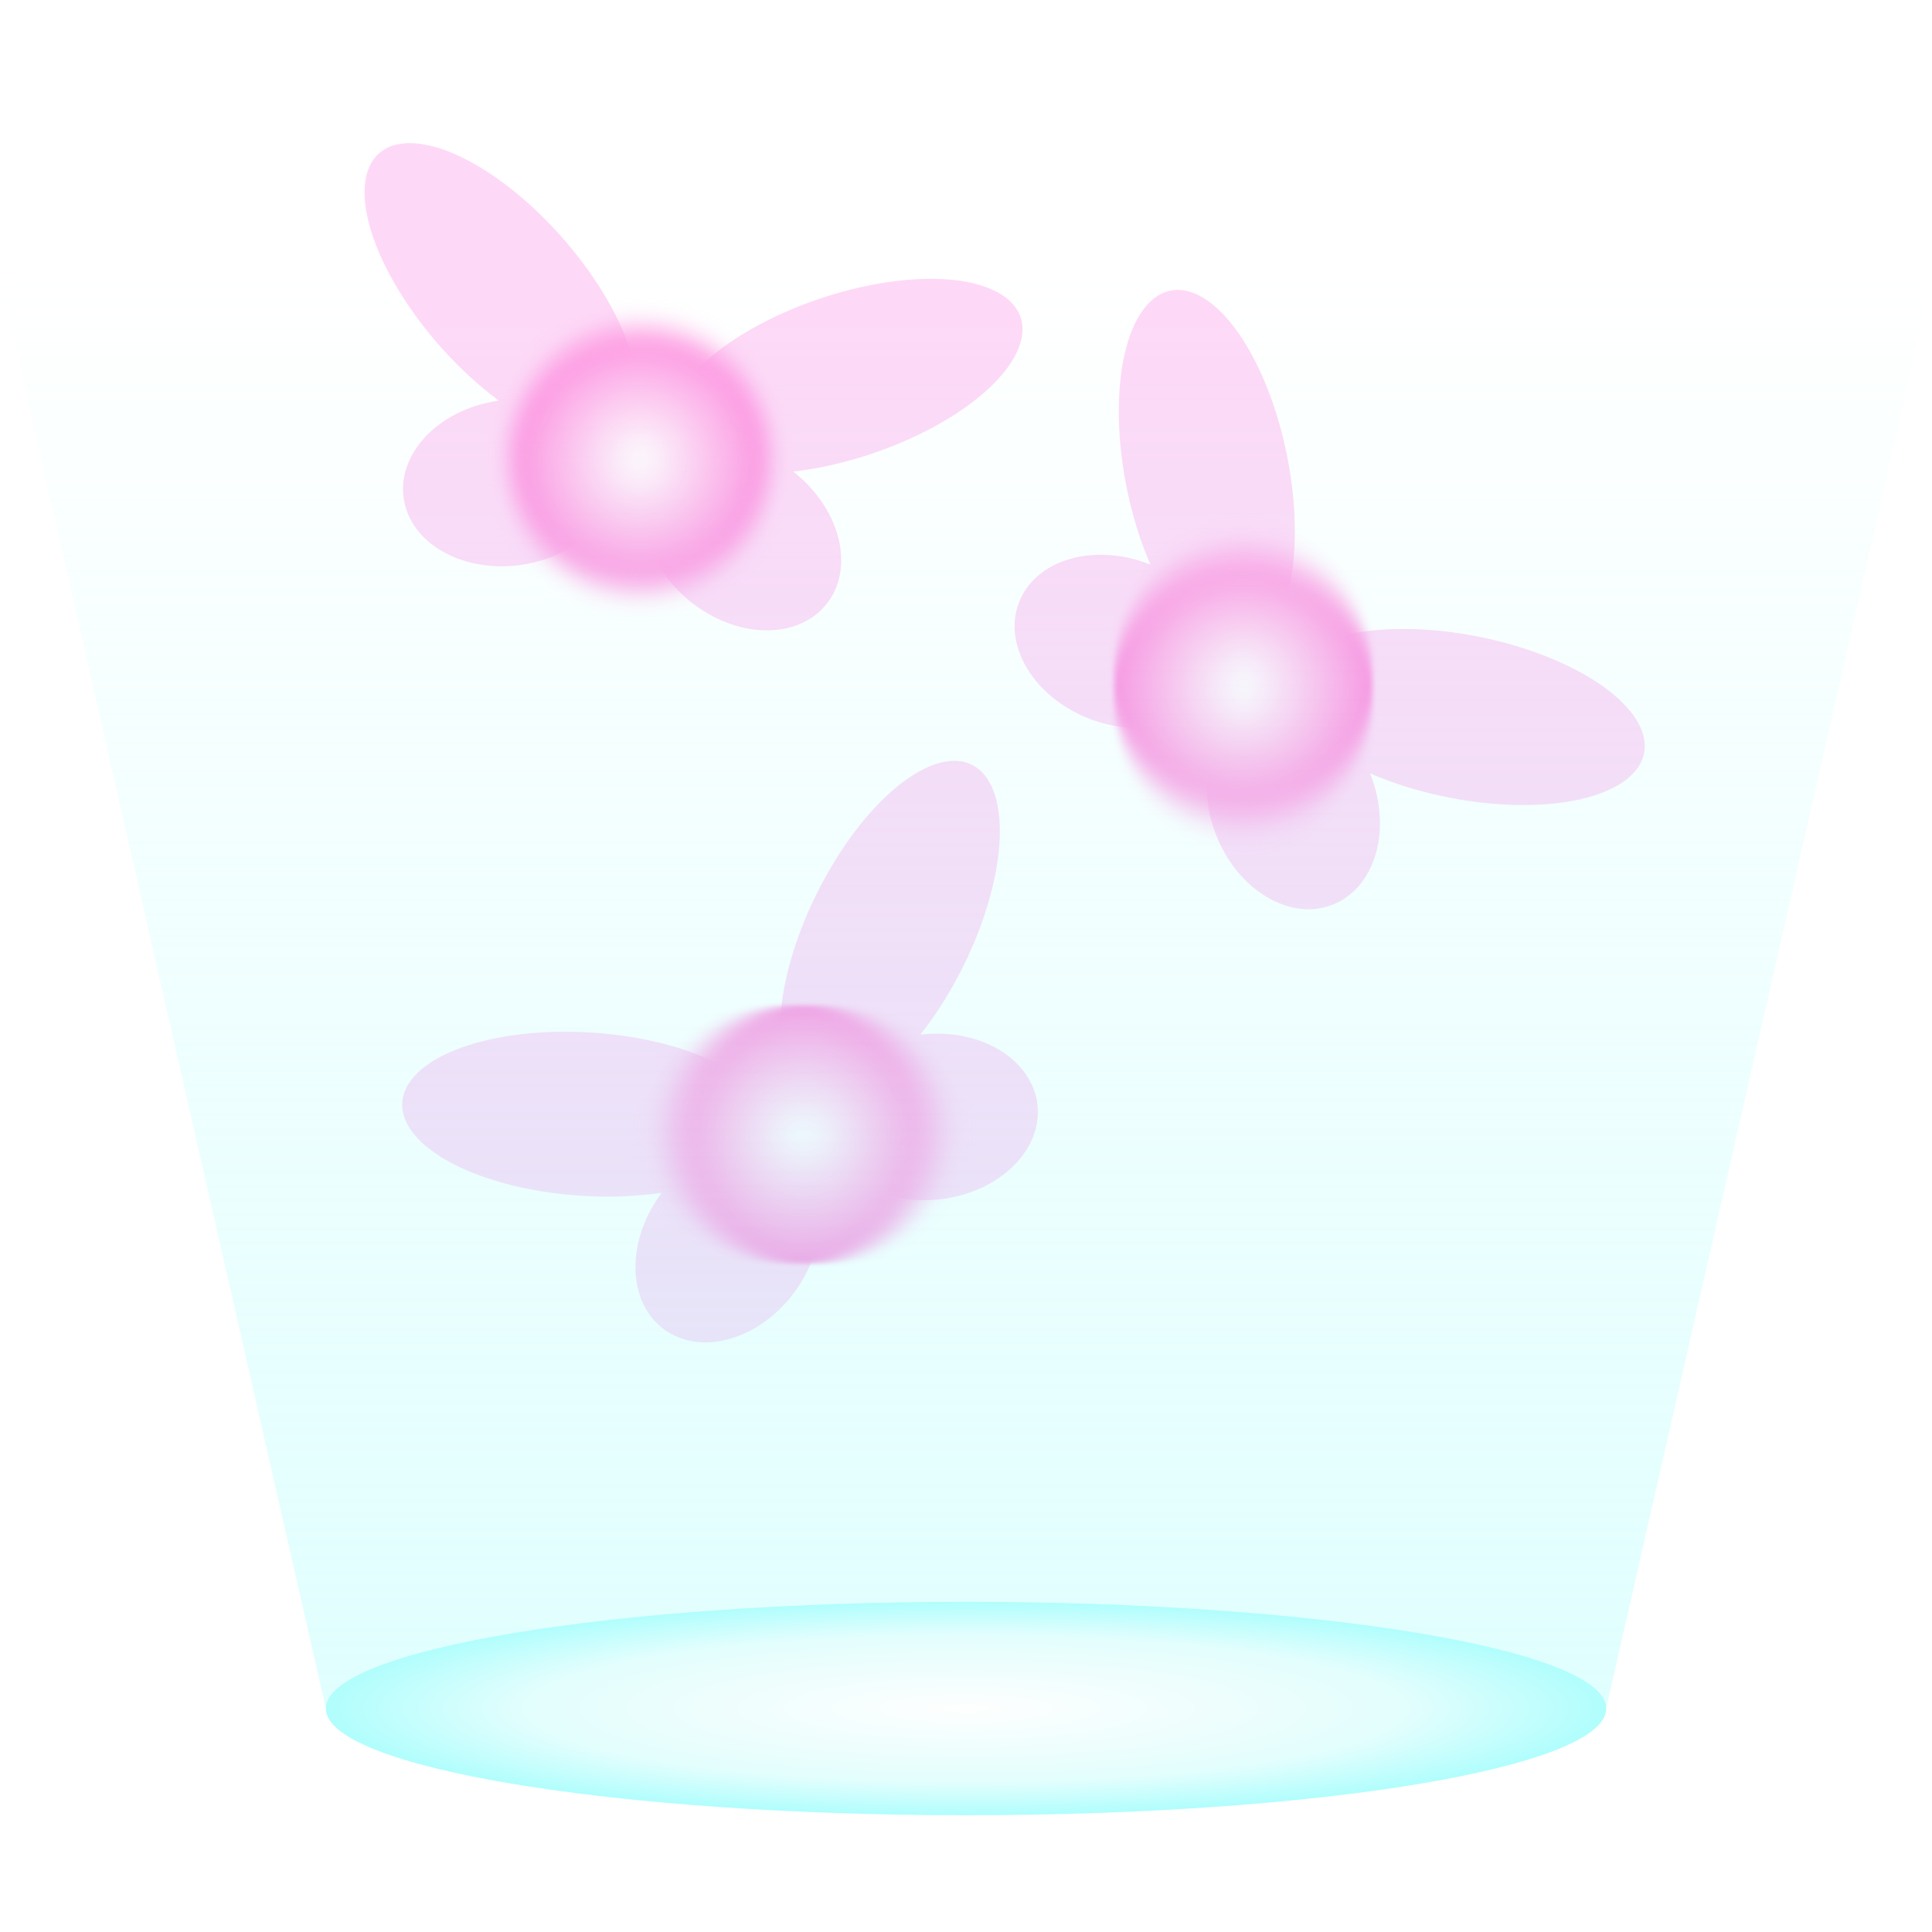
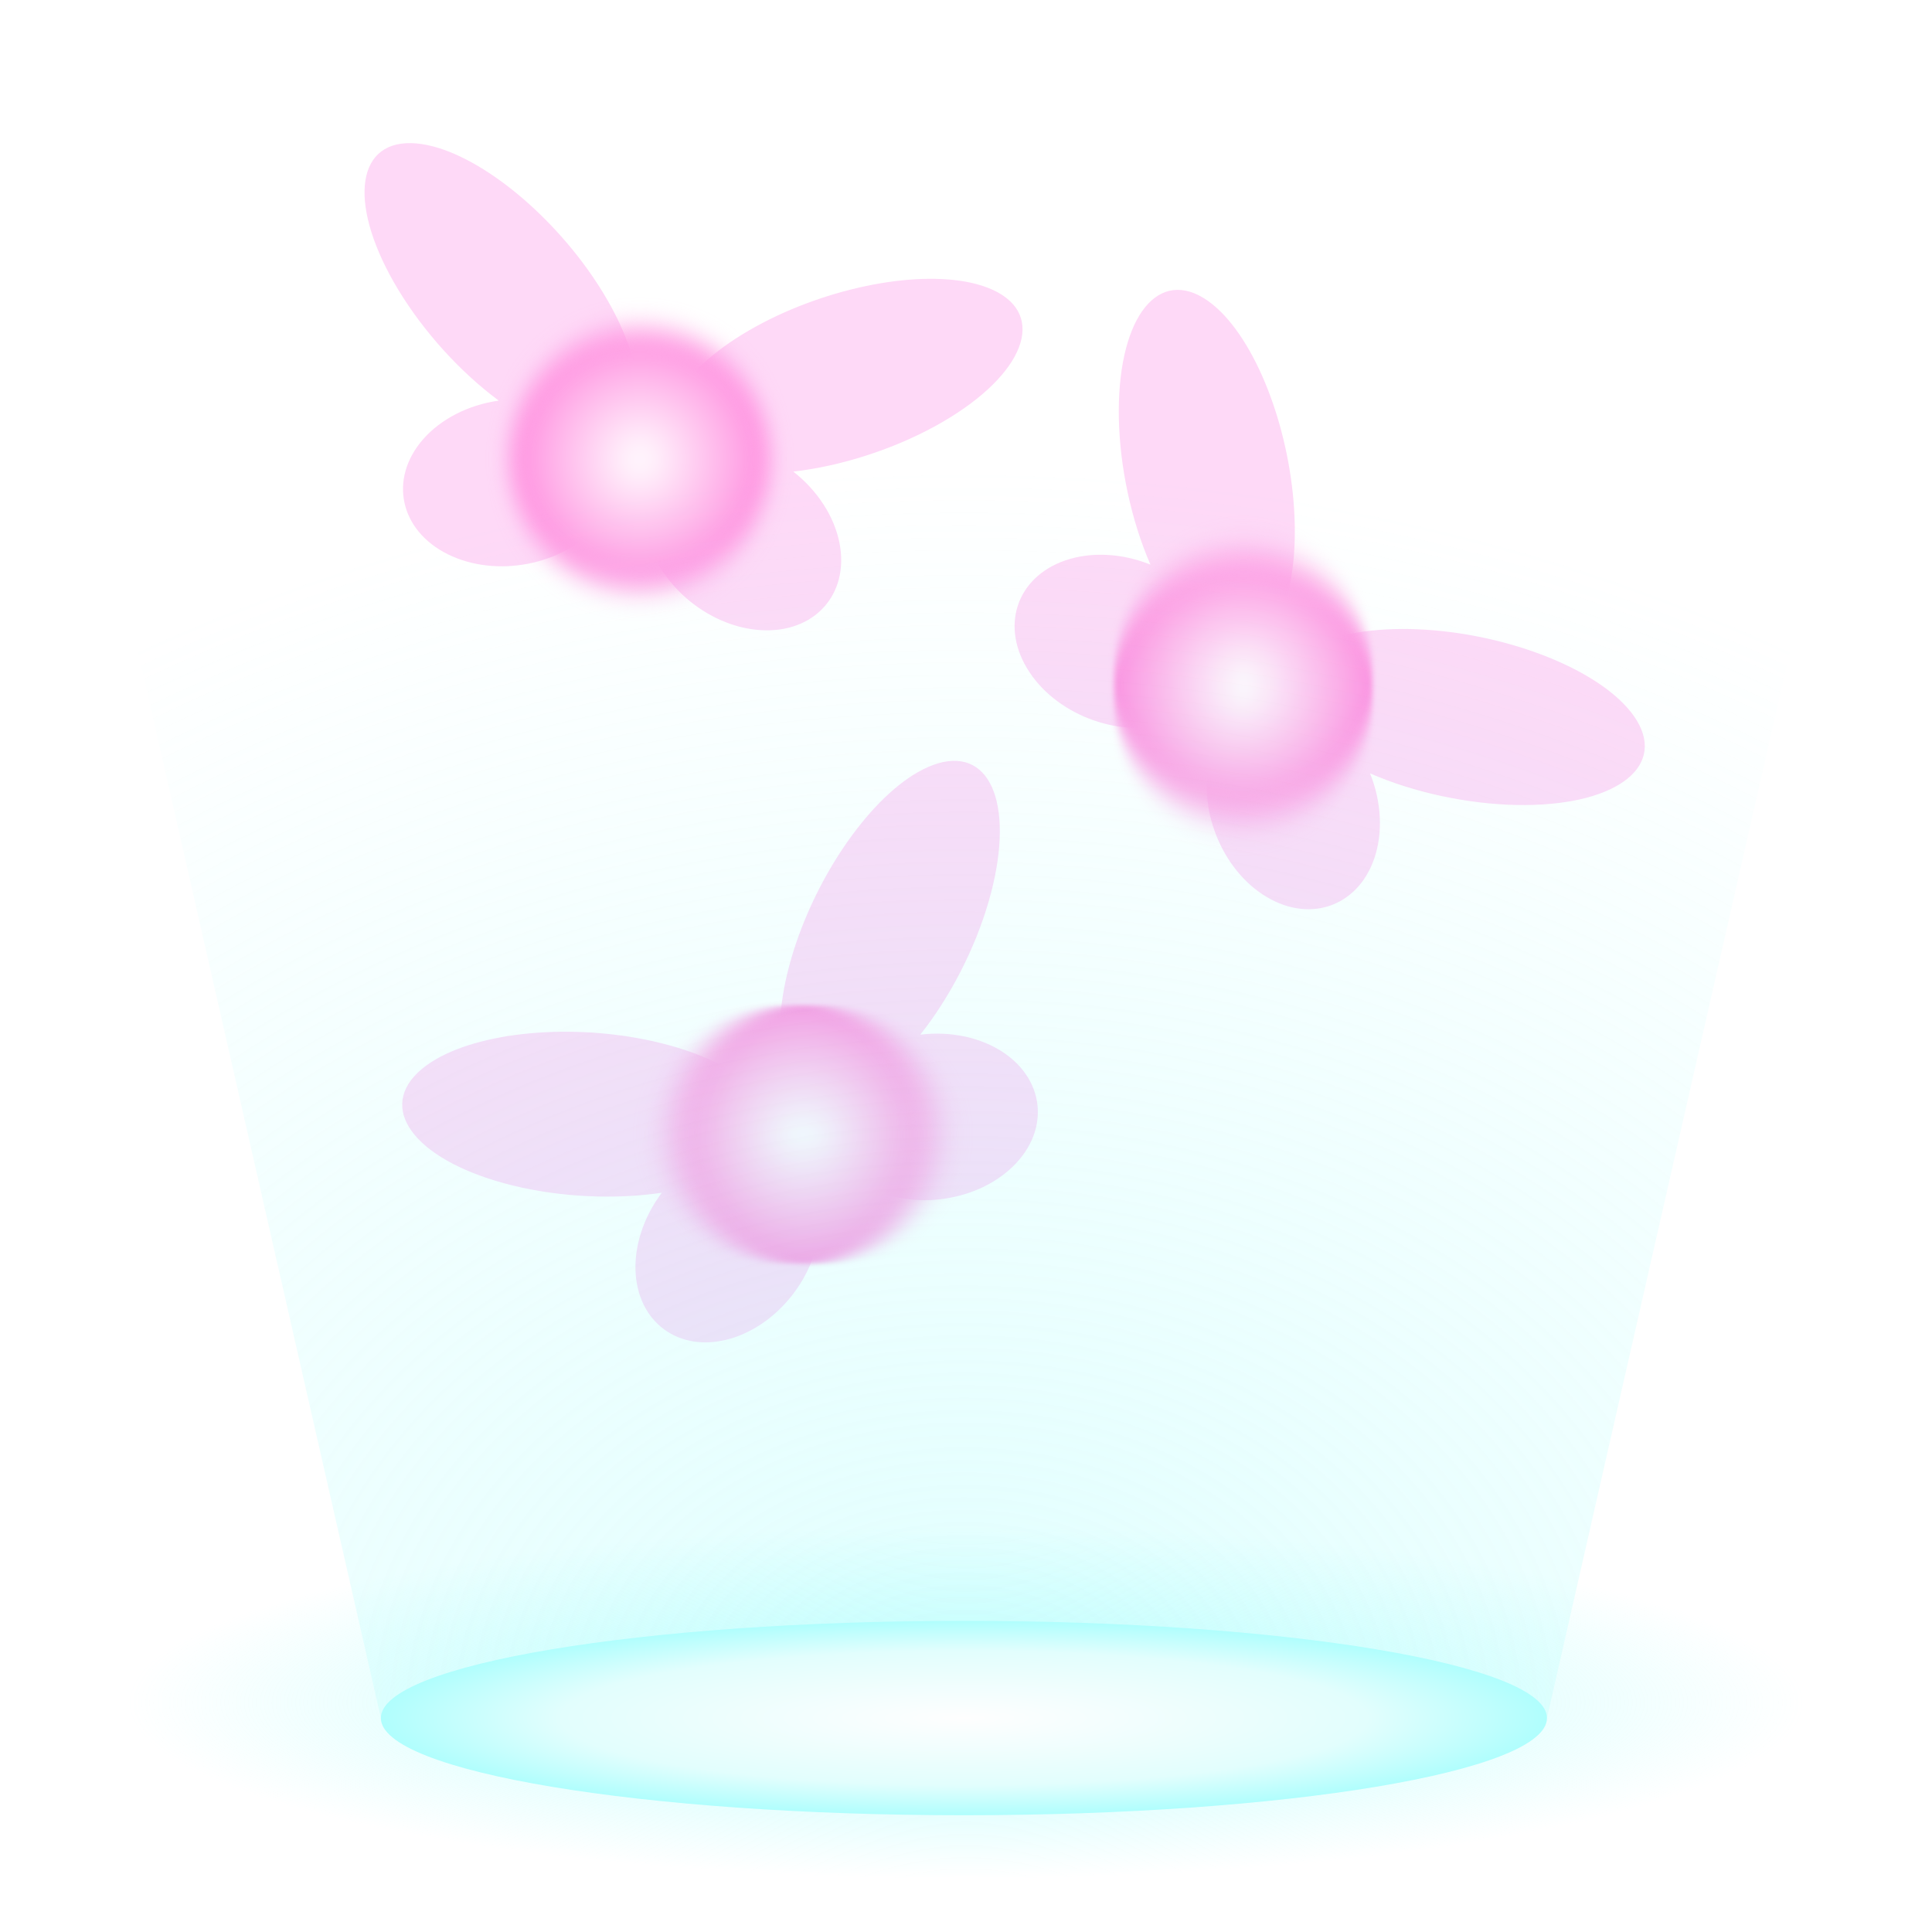
<svg xmlns="http://www.w3.org/2000/svg" xmlns:xlink="http://www.w3.org/1999/xlink" width="1000" height="1000" viewBox="0 0 264.583 264.583" version="1.1" id="svg1492">
  <defs id="defs1486">
    <linearGradient id="linearGradient1857">
      <stop style="stop-color:#fefefe;stop-opacity:1;" offset="0" id="stop1853" />
      <stop style="stop-color:#e2fefd;stop-opacity:1;" offset="0.691" id="stop1868" />
      <stop style="stop-color:#b0fefd;stop-opacity:1;" offset="1" id="stop1855" />
    </linearGradient>
    <linearGradient id="linearGradient1802">
      <stop style="stop-color:#b0fefd;stop-opacity:0.393;" offset="0" id="stop1798" />
      <stop style="stop-color:#b0fefd;stop-opacity:0;" offset="1" id="stop1800" />
    </linearGradient>
    <radialGradient xlink:href="#linearGradient1060" id="radialGradient1062" cx="11.693" cy="15.337" fx="11.693" fy="15.337" r="22.834" gradientUnits="userSpaceOnUse" gradientTransform="matrix(1.114101,0.150192,-0.150253,1.114554,0.9702169,-3.513065)" />
    <linearGradient id="linearGradient1060">
      <stop style="stop-color:#ffffff;stop-opacity:1" offset="0" id="stop1056" />
      <stop style="stop-color:#fe28c2;stop-opacity:1;" offset="1" id="stop1058" />
    </linearGradient>
    <filter style="color-interpolation-filters:sRGB" id="filter1448" x="-0.112" width="1.223" y="-0.112" height="1.223">
      <feGaussianBlur stdDeviation="1.268" id="feGaussianBlur1450" />
    </filter>
    <radialGradient xlink:href="#linearGradient1060" id="radialGradient1676" gradientUnits="userSpaceOnUse" gradientTransform="matrix(1.114101,0.150192,-0.150253,1.114554,0.9702169,-3.513065)" cx="11.693" cy="15.337" fx="11.693" fy="15.337" r="22.834" />
    <radialGradient xlink:href="#linearGradient1060" id="radialGradient1684" gradientUnits="userSpaceOnUse" gradientTransform="matrix(1.114101,0.150192,-0.150253,1.114554,0.9702169,-3.513065)" cx="11.693" cy="15.337" fx="11.693" fy="15.337" r="22.834" />
-     <linearGradient xlink:href="#linearGradient1802" id="linearGradient1804" x1="132.292" y1="265.743" x2="132.292" y2="69.806" gradientUnits="userSpaceOnUse" />
-     <radialGradient xlink:href="#linearGradient1857" id="radialGradient1859" cx="132.292" cy="265.743" fx="132.292" fy="265.743" r="110.65" gradientTransform="matrix(0.7922705,0,0,0.1320451,27.48088,230.6529)" gradientUnits="userSpaceOnUse" />
+     <radialGradient xlink:href="#linearGradient1802" id="radialGradient1533" cx="132.292" cy="300.066" fx="132.292" fy="300.066" r="132.292" gradientTransform="matrix(1.833027,0,0,1.419523,-110.2025,-160.2077)" gradientUnits="userSpaceOnUse" />
+     <radialGradient xlink:href="#linearGradient1857" id="radialGradient1859-6" cx="132.292" cy="265.743" fx="132.292" fy="265.743" r="110.65" gradientTransform="matrix(0.7922705,0,0,0.1320451,27.48088,230.6529)" gradientUnits="userSpaceOnUse" />
+     <radialGradient xlink:href="#linearGradient2444" id="radialGradient2075" gradientUnits="userSpaceOnUse" gradientTransform="matrix(-0.9526911,0,0,-0.2000072,258.7331,363.9867)" cx="132.391" cy="502.827" fx="132.391" fy="502.827" r="132.292" />
+     <linearGradient id="linearGradient2444">
+       <stop style="stop-color:#b0fefd;stop-opacity:0.834;" offset="0" id="stop2440" />
+       <stop style="stop-color:#b0fefd;stop-opacity:0;" offset="1" id="stop2442" />
+     </linearGradient>
  </defs>
  <g id="layer1" transform="translate(-4.2529297e-6,-31.76364)">
    <g id="g1466" transform="matrix(2.947199,0.7896997,-0.7896997,2.947199,-888.02,-521.3141)" style="stroke-width:2.737">
      <path style="opacity:1;fill:#fed9f7;fill-opacity:1;fill-rule:nonzero;stroke:none;stroke-width:8.252;stroke-linecap:round;stroke-linejoin:round;stroke-miterlimit:4;stroke-dasharray:none;stroke-opacity:1;paint-order:stroke markers fill" d="m 373.7,100.736 a 3.671,8.283 56.341 0 0 -9.099,4.408 3.671,8.283 56.341 0 0 -1.739,6.284 4.818,3.723 23.585 0 0 -0.657,3.862 4.818,3.723 23.585 0 0 6.136,2.956 4.818,3.723 23.585 0 0 2.406,-4.689 4.818,3.723 23.585 0 0 -2.833,-2.563 3.671,8.283 56.341 0 0 5.64,-3.636 3.671,8.283 56.341 0 0 1.149,-6.509 3.671,8.283 56.341 0 0 -1.001,-0.112 z m -25.171,0.345 a 8.283,3.671 33.659 0 0 -1.001,0.112 8.283,3.671 33.659 0 0 1.149,6.509 8.283,3.671 33.659 0 0 5.641,3.636 3.723,4.818 66.415 0 0 -2.834,2.563 3.723,4.818 66.415 0 0 2.406,4.689 3.723,4.818 66.415 0 0 6.136,-2.956 3.723,4.818 66.415 0 0 -0.657,-3.862 8.283,3.671 33.659 0 0 -1.74,-6.284 8.283,3.671 33.659 0 0 -9.099,-4.408 z" id="path1452" />
      <circle r="13.637" style="opacity:1;fill:url(#radialGradient1062);fill-opacity:1;fill-rule:nonzero;stroke:none;stroke-width:30.11;stroke-linecap:round;stroke-linejoin:round;stroke-miterlimit:4;stroke-dasharray:none;stroke-opacity:1;paint-order:stroke markers fill;filter:url(#filter1448)" id="circle1814-4" cx="11.693" cy="15.337" transform="matrix(0.423602,-0.05710576,0.05710576,0.423602,355.2863,106.4127)" />
    </g>
    <g id="g1674" transform="matrix(2.1575,2.1575,-2.1575,2.1575,-366.6796,-895.5648)" style="stroke-width:2.737">
      <path style="opacity:1;fill:#fed9f7;fill-opacity:1;fill-rule:nonzero;stroke:none;stroke-width:8.252;stroke-linecap:round;stroke-linejoin:round;stroke-miterlimit:4;stroke-dasharray:none;stroke-opacity:1;paint-order:stroke markers fill" d="m 373.7,100.736 a 3.671,8.283 56.341 0 0 -9.099,4.408 3.671,8.283 56.341 0 0 -1.739,6.284 4.818,3.723 23.585 0 0 -0.657,3.862 4.818,3.723 23.585 0 0 6.136,2.956 4.818,3.723 23.585 0 0 2.406,-4.689 4.818,3.723 23.585 0 0 -2.833,-2.563 3.671,8.283 56.341 0 0 5.64,-3.636 3.671,8.283 56.341 0 0 1.149,-6.509 3.671,8.283 56.341 0 0 -1.001,-0.112 z m -25.171,0.345 a 8.283,3.671 33.659 0 0 -1.001,0.112 8.283,3.671 33.659 0 0 1.149,6.509 8.283,3.671 33.659 0 0 5.641,3.636 3.723,4.818 66.415 0 0 -2.834,2.563 3.723,4.818 66.415 0 0 2.406,4.689 3.723,4.818 66.415 0 0 6.136,-2.956 3.723,4.818 66.415 0 0 -0.657,-3.862 8.283,3.671 33.659 0 0 -1.74,-6.284 8.283,3.671 33.659 0 0 -9.099,-4.408 z" id="path1670" />
      <circle r="13.637" style="opacity:1;fill:url(#radialGradient1676);fill-opacity:1;fill-rule:nonzero;stroke:none;stroke-width:30.11;stroke-linecap:round;stroke-linejoin:round;stroke-miterlimit:4;stroke-dasharray:none;stroke-opacity:1;paint-order:stroke markers fill;filter:url(#filter1448)" id="circle1672" cx="11.693" cy="15.337" transform="matrix(0.423602,-0.05710576,0.05710576,0.423602,355.2863,106.4127)" />
    </g>
    <g id="g1682" transform="matrix(2.642387,-1.525583,1.525583,2.642387,-1015.469,441.4502)" style="stroke-width:2.737">
      <path style="opacity:1;fill:#fed9f7;fill-opacity:1;fill-rule:nonzero;stroke:none;stroke-width:8.252;stroke-linecap:round;stroke-linejoin:round;stroke-miterlimit:4;stroke-dasharray:none;stroke-opacity:1;paint-order:stroke markers fill" d="m 373.7,100.736 a 3.671,8.283 56.341 0 0 -9.099,4.408 3.671,8.283 56.341 0 0 -1.739,6.284 4.818,3.723 23.585 0 0 -0.657,3.862 4.818,3.723 23.585 0 0 6.136,2.956 4.818,3.723 23.585 0 0 2.406,-4.689 4.818,3.723 23.585 0 0 -2.833,-2.563 3.671,8.283 56.341 0 0 5.64,-3.636 3.671,8.283 56.341 0 0 1.149,-6.509 3.671,8.283 56.341 0 0 -1.001,-0.112 z m -25.171,0.345 a 8.283,3.671 33.659 0 0 -1.001,0.112 8.283,3.671 33.659 0 0 1.149,6.509 8.283,3.671 33.659 0 0 5.641,3.636 3.723,4.818 66.415 0 0 -2.834,2.563 3.723,4.818 66.415 0 0 2.406,4.689 3.723,4.818 66.415 0 0 6.136,-2.956 3.723,4.818 66.415 0 0 -0.657,-3.862 8.283,3.671 33.659 0 0 -1.74,-6.284 8.283,3.671 33.659 0 0 -9.099,-4.408 z" id="path1678" />
      <circle r="13.637" style="opacity:1;fill:url(#radialGradient1684);fill-opacity:1;fill-rule:nonzero;stroke:none;stroke-width:30.11;stroke-linecap:round;stroke-linejoin:round;stroke-miterlimit:4;stroke-dasharray:none;stroke-opacity:1;paint-order:stroke markers fill;filter:url(#filter1448)" id="circle1680" cx="11.693" cy="15.337" transform="matrix(0.423602,-0.05710576,0.05710576,0.423602,355.2863,106.4127)" />
    </g>
-     <g id="g1864">
-       <ellipse style="opacity:1;fill:#b0fefd;fill-opacity:0;stroke-width:6.985;stroke-linecap:round;stroke-linejoin:round;stroke-miterlimit:6;paint-order:markers stroke fill" id="ellipse1740" cx="132.292" cy="69.806" rx="132.292" ry="22.049" />
-       <path style="fill:url(#linearGradient1804);fill-opacity:1;stroke:none;stroke-width:0.265px;stroke-linecap:butt;stroke-linejoin:miter;stroke-opacity:1" d="M 44.627,265.743 0,69.806 H 264.583 L 219.956,265.743 Z" id="path1796" />
-       <ellipse style="fill:url(#radialGradient1859);fill-opacity:1;stroke-width:6.985;stroke-linecap:round;stroke-linejoin:round;stroke-miterlimit:6;paint-order:markers stroke fill" id="path1738" cx="132.292" cy="265.743" rx="87.664" ry="14.611" />
+     <g id="g1864-5" transform="matrix(0.9108383,0,0,0.9108383,11.51004,24.9968)" style="stroke-width:1.098">
+       <path style="fill:url(#radialGradient1533);fill-opacity:1;stroke:none;stroke-width:0.29px;stroke-linecap:butt;stroke-linejoin:miter;stroke-opacity:1" d="M 44.627,265.743 0,69.806 H 264.583 L 219.956,265.743 Z" id="path1796-1" />
+       <path style="display:inline;fill:url(#radialGradient2075);fill-opacity:1;stroke:none;stroke-width:0.29px;stroke-linecap:butt;stroke-linejoin:miter;stroke-opacity:1" d="M -11.784,297.913 -12.637,196.243 H 277.847 l -0.482,101.669 z" id="path2071" />
+       <ellipse style="fill:url(#radialGradient1859-6);fill-opacity:1;stroke-width:7.669;stroke-linecap:round;stroke-linejoin:round;stroke-miterlimit:6;paint-order:markers stroke fill" id="path1738-7" cx="132.292" cy="265.743" rx="87.664" ry="14.611" />
    </g>
  </g>
</svg>
